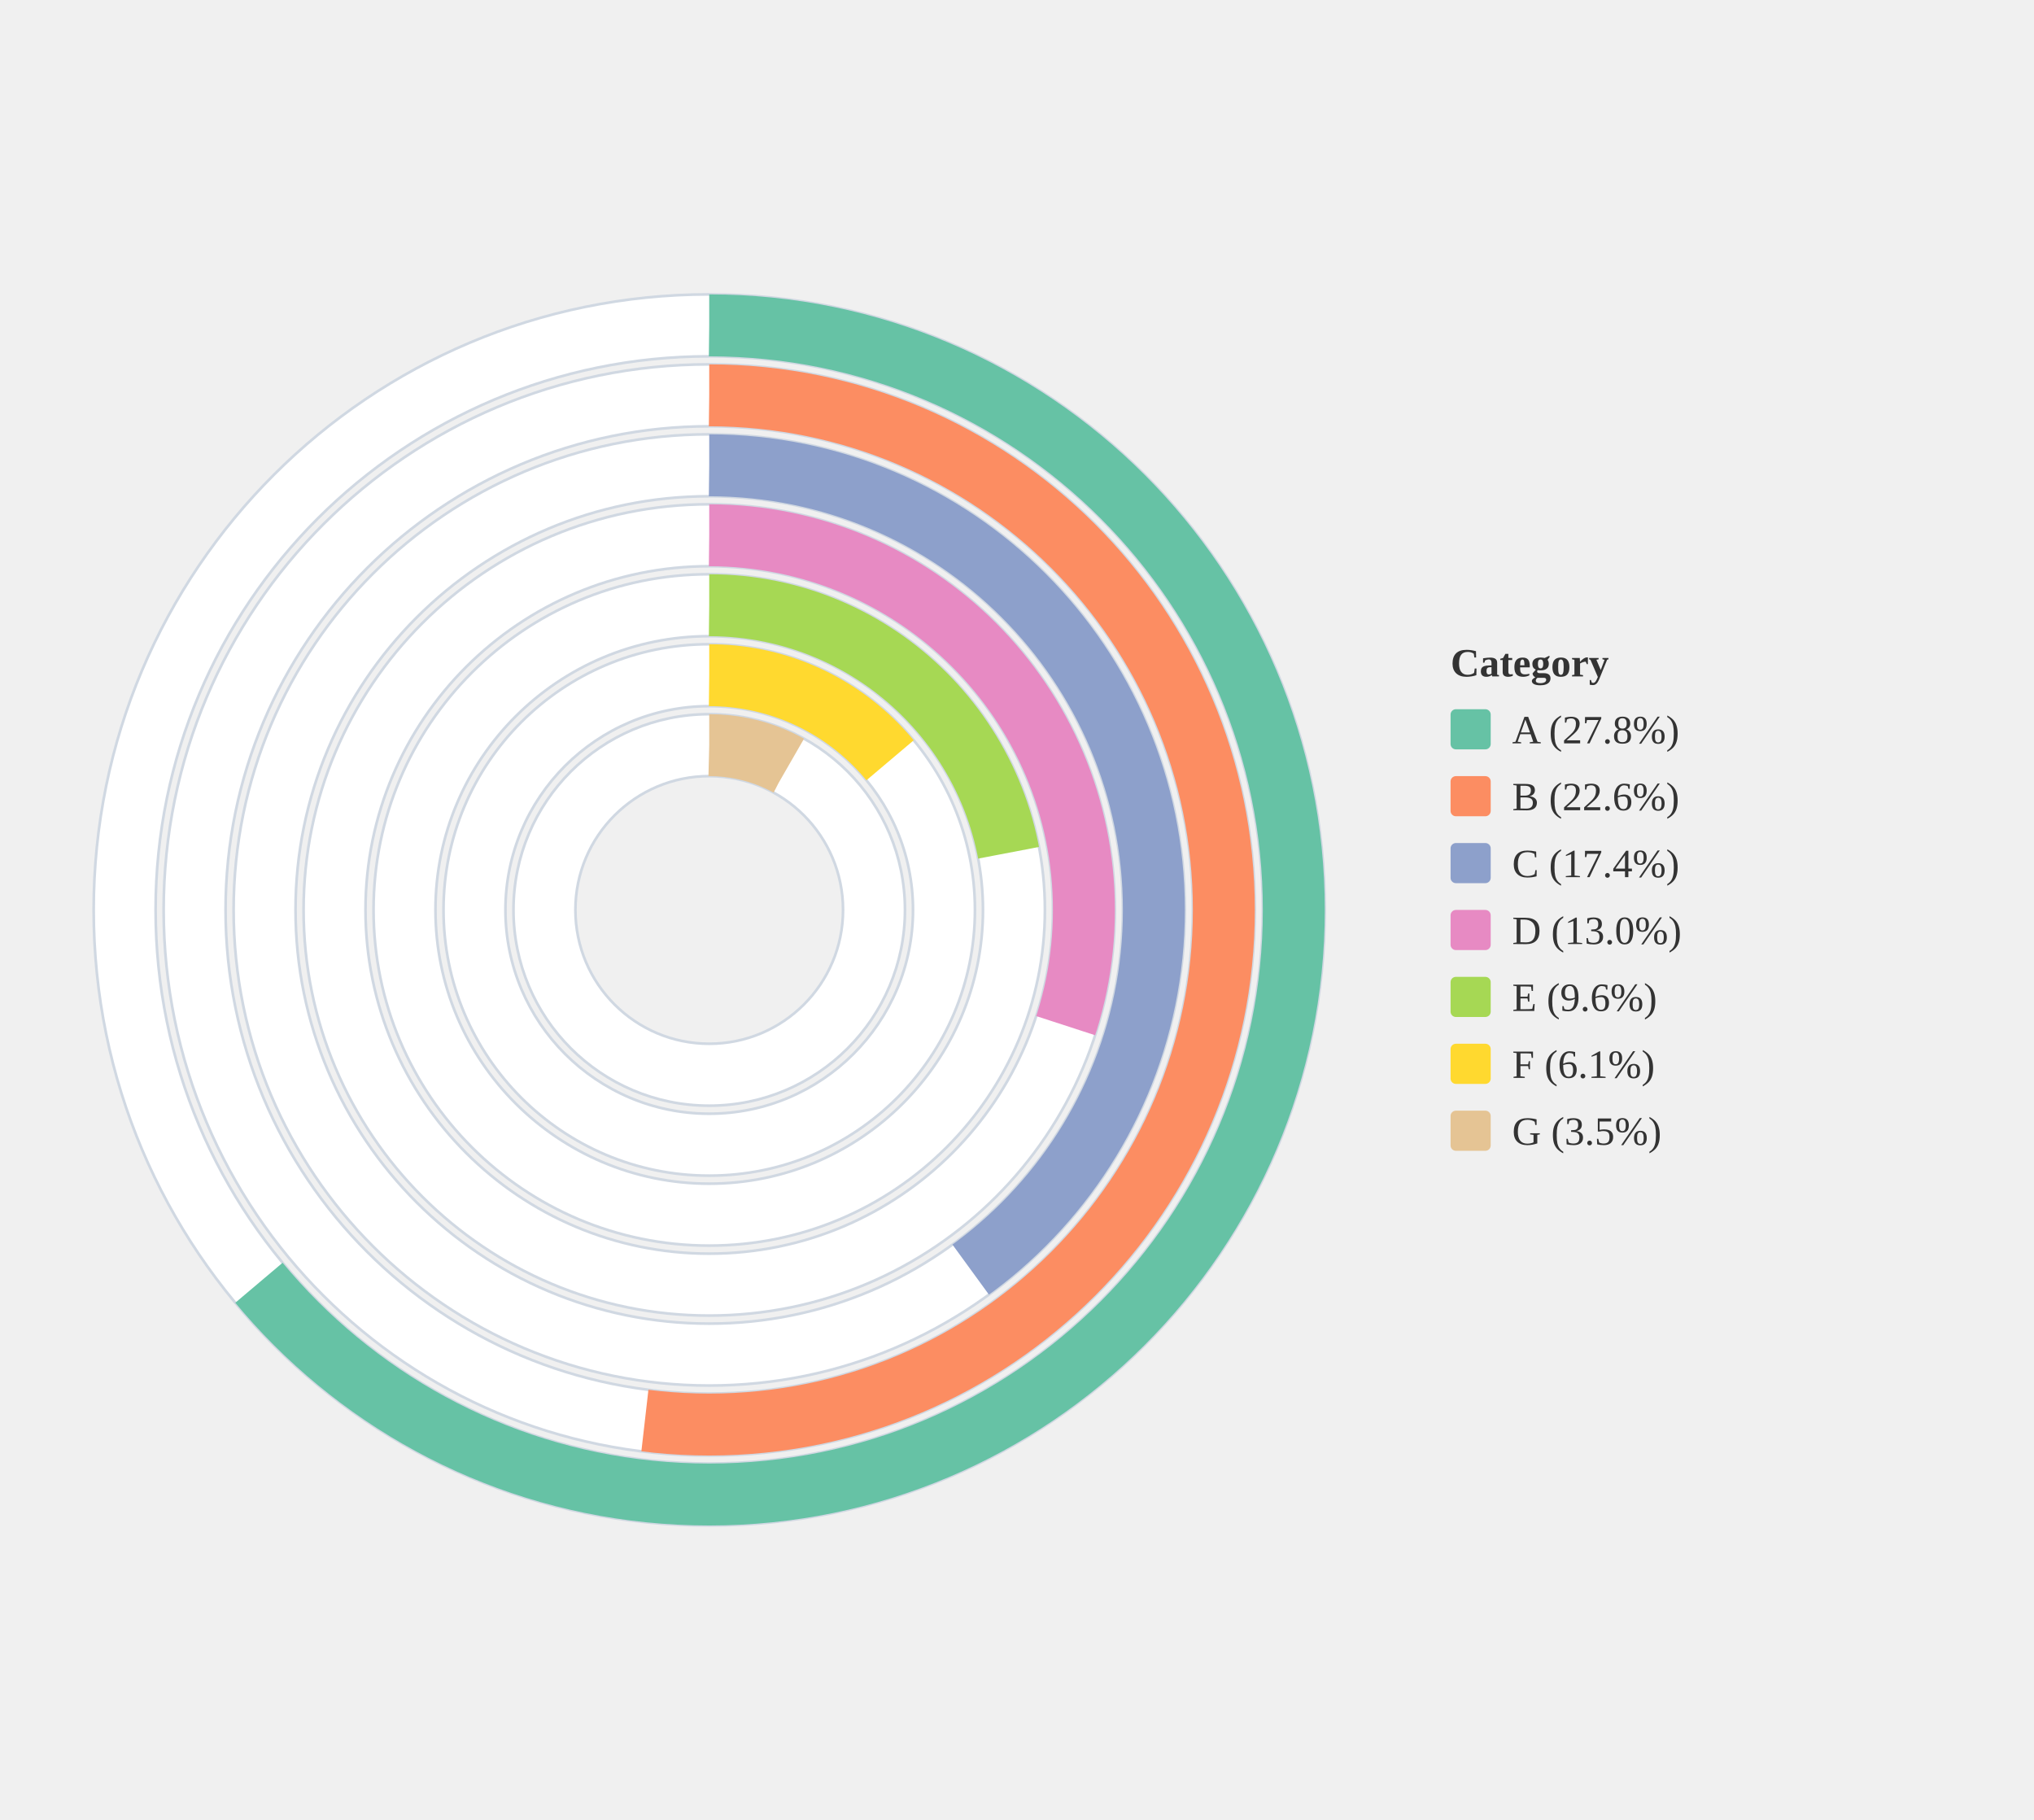
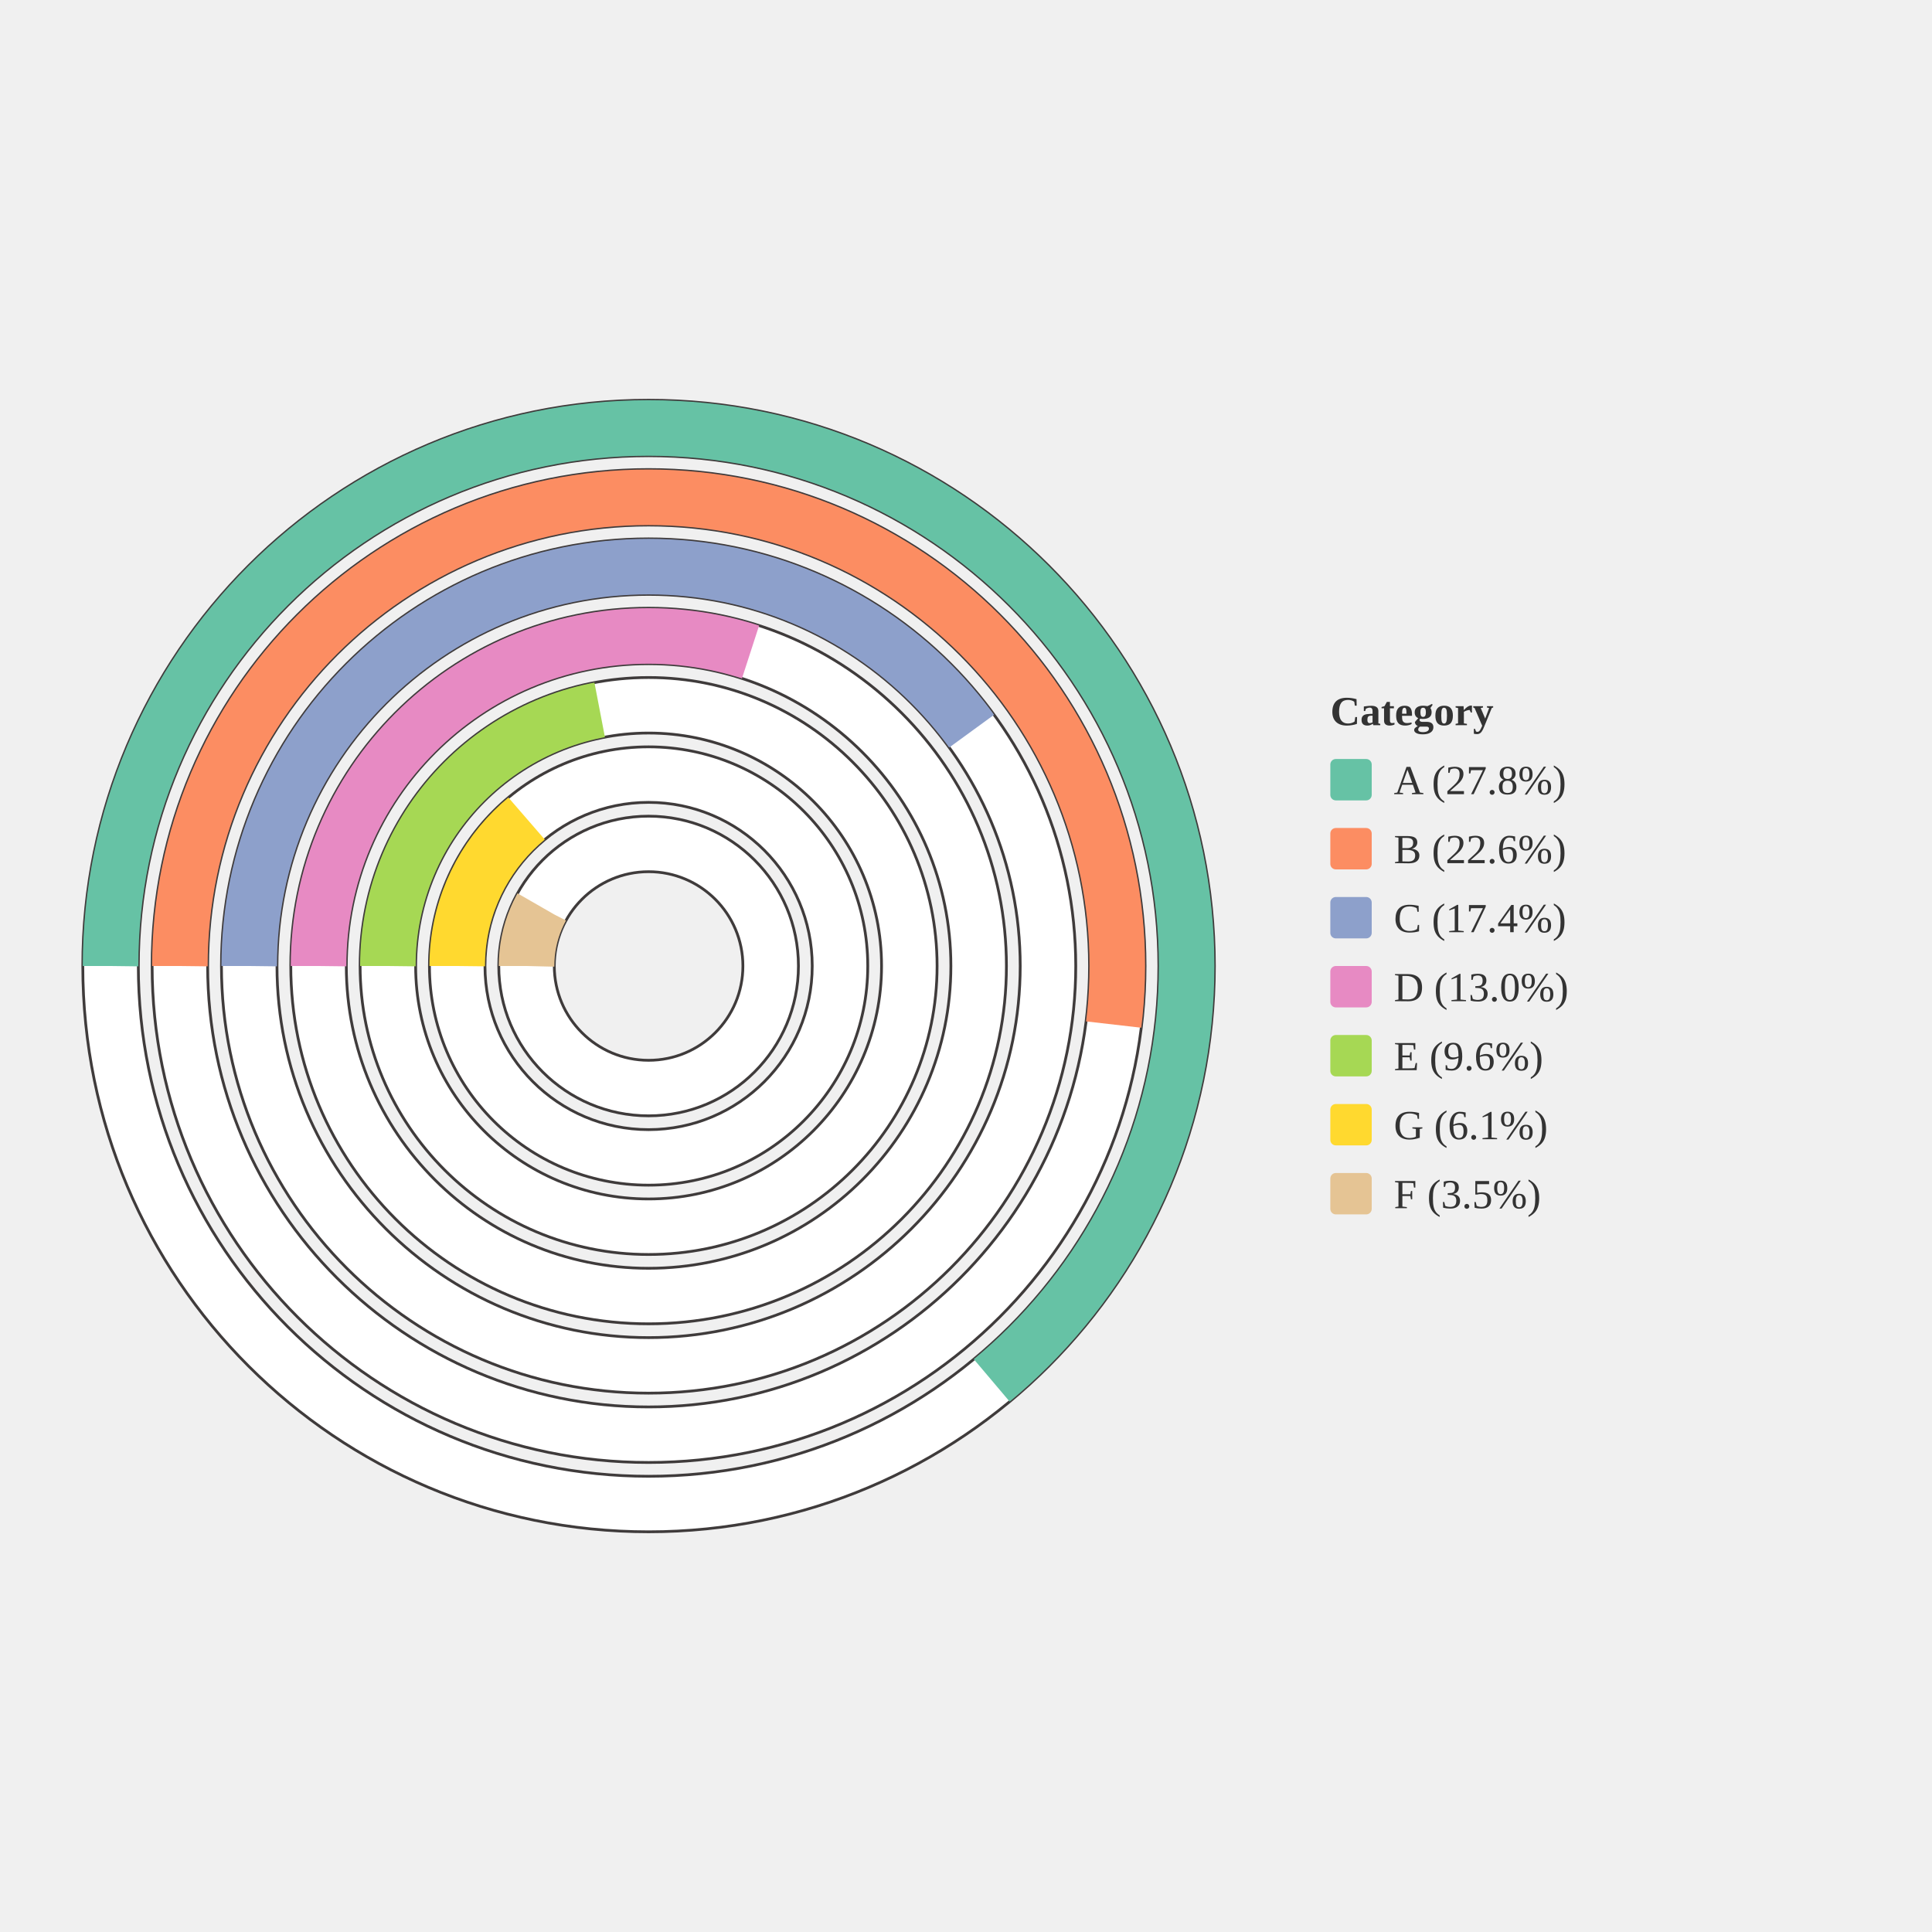
- <svg xmlns="http://www.w3.org/2000/svg" width="760" height="680" viewBox="0 0 760 680" style="background: rgb(255, 255, 255); font-family: &quot;Times New Roman&quot;;">
-   <g transform="translate(265,340)">
+ <svg xmlns="http://www.w3.org/2000/svg" width="700" height="700" viewBox="0 0 700 700" style="background: rgb(255, 255, 255); font-family: &quot;Times New Roman&quot;;">
+   <g transform="translate(235,350)">
    <g class="orbit-tracks">
-       <circle cx="0" cy="0" r="218.429" fill="none" stroke="#ffffff" stroke-width="23.143" />
-       <circle cx="0" cy="0" r="230" fill="none" stroke="#d0d8e2" stroke-width="1" />
-       <circle cx="0" cy="0" r="206.857" fill="none" stroke="#d0d8e2" stroke-width="1" />
-       <circle cx="0" cy="0" r="192.286" fill="none" stroke="#ffffff" stroke-width="23.143" />
-       <circle cx="0" cy="0" r="203.857" fill="none" stroke="#d0d8e2" stroke-width="1" />
-       <circle cx="0" cy="0" r="180.714" fill="none" stroke="#d0d8e2" stroke-width="1" />
-       <circle cx="0" cy="0" r="166.143" fill="none" stroke="#ffffff" stroke-width="23.143" />
-       <circle cx="0" cy="0" r="177.714" fill="none" stroke="#d0d8e2" stroke-width="1" />
-       <circle cx="0" cy="0" r="154.571" fill="none" stroke="#d0d8e2" stroke-width="1" />
-       <circle cx="0" cy="0" r="140" fill="none" stroke="#ffffff" stroke-width="23.143" />
-       <circle cx="0" cy="0" r="151.571" fill="none" stroke="#d0d8e2" stroke-width="1" />
-       <circle cx="0" cy="0" r="128.429" fill="none" stroke="#d0d8e2" stroke-width="1" />
-       <circle cx="0" cy="0" r="113.857" fill="none" stroke="#ffffff" stroke-width="23.143" />
-       <circle cx="0" cy="0" r="125.429" fill="none" stroke="#d0d8e2" stroke-width="1" />
-       <circle cx="0" cy="0" r="102.286" fill="none" stroke="#d0d8e2" stroke-width="1" />
-       <circle cx="0" cy="0" r="87.714" fill="none" stroke="#ffffff" stroke-width="23.143" />
-       <circle cx="0" cy="0" r="99.286" fill="none" stroke="#d0d8e2" stroke-width="1" />
-       <circle cx="0" cy="0" r="76.143" fill="none" stroke="#d0d8e2" stroke-width="1" />
-       <circle cx="0" cy="0" r="61.571" fill="none" stroke="#ffffff" stroke-width="23.143" />
-       <circle cx="0" cy="0" r="73.143" fill="none" stroke="#d0d8e2" stroke-width="1" />
-       <circle cx="0" cy="0" r="50" fill="none" stroke="#d0d8e2" stroke-width="1" />
+       <circle cx="0" cy="0" r="194.94" fill="none" stroke="#ffffff" stroke-width="20.119" />
+       <circle cx="0" cy="0" r="205" fill="none" stroke="#3f3b3b" stroke-width="1" />
+       <circle cx="0" cy="0" r="184.881" fill="none" stroke="#3f3b3b" stroke-width="1" />
+       <circle cx="0" cy="0" r="169.821" fill="none" stroke="#ffffff" stroke-width="20.119" />
+       <circle cx="0" cy="0" r="179.881" fill="none" stroke="#3f3b3b" stroke-width="1" />
+       <circle cx="0" cy="0" r="159.762" fill="none" stroke="#3f3b3b" stroke-width="1" />
+       <circle cx="0" cy="0" r="144.702" fill="none" stroke="#ffffff" stroke-width="20.119" />
+       <circle cx="0" cy="0" r="154.762" fill="none" stroke="#3f3b3b" stroke-width="1" />
+       <circle cx="0" cy="0" r="134.643" fill="none" stroke="#3f3b3b" stroke-width="1" />
+       <circle cx="0" cy="0" r="119.583" fill="none" stroke="#ffffff" stroke-width="20.119" />
+       <circle cx="0" cy="0" r="129.643" fill="none" stroke="#3f3b3b" stroke-width="1" />
+       <circle cx="0" cy="0" r="109.524" fill="none" stroke="#3f3b3b" stroke-width="1" />
+       <circle cx="0" cy="0" r="94.464" fill="none" stroke="#ffffff" stroke-width="20.119" />
+       <circle cx="0" cy="0" r="104.524" fill="none" stroke="#3f3b3b" stroke-width="1" />
+       <circle cx="0" cy="0" r="84.405" fill="none" stroke="#3f3b3b" stroke-width="1" />
+       <circle cx="0" cy="0" r="69.345" fill="none" stroke="#ffffff" stroke-width="20.119" />
+       <circle cx="0" cy="0" r="79.405" fill="none" stroke="#3f3b3b" stroke-width="1" />
+       <circle cx="0" cy="0" r="59.286" fill="none" stroke="#3f3b3b" stroke-width="1" />
+       <circle cx="0" cy="0" r="44.226" fill="none" stroke="#ffffff" stroke-width="20.119" />
+       <circle cx="0" cy="0" r="54.286" fill="none" stroke="#3f3b3b" stroke-width="1" />
+       <circle cx="0" cy="0" r="34.167" fill="none" stroke="#3f3b3b" stroke-width="1" />
    </g>
    <g class="orbit-arcs">
-       <circle cx="0" cy="0" r="218.429" fill="none" stroke="#66c2a5" stroke-width="23.143" stroke-dasharray="878.353 1372.427" stroke-linecap="butt" transform="rotate(-90)" style="cursor: pointer;" />
-       <circle cx="0" cy="0" r="192.286" fill="none" stroke="#fc8d62" stroke-width="23.143" stroke-dasharray="628.247 1208.167" stroke-linecap="butt" transform="rotate(-90)" style="cursor: pointer;" />
-       <circle cx="0" cy="0" r="166.143" fill="none" stroke="#8da0cb" stroke-width="23.143" stroke-dasharray="417.563 1043.906" stroke-linecap="butt" transform="rotate(-90)" style="cursor: pointer;" />
-       <circle cx="0" cy="0" r="140" fill="none" stroke="#e78ac3" stroke-width="23.143" stroke-dasharray="263.894 879.646" stroke-linecap="butt" transform="rotate(-90)" style="cursor: pointer;" />
-       <circle cx="0" cy="0" r="113.857" fill="none" stroke="#a6d854" stroke-width="23.143" stroke-dasharray="157.385 715.386" stroke-linecap="butt" transform="rotate(-90)" style="cursor: pointer;" />
-       <circle cx="0" cy="0" r="87.714" fill="none" stroke="#ffd92f" stroke-width="23.143" stroke-dasharray="77.158 551.125" stroke-linecap="butt" transform="rotate(-90)" style="cursor: pointer;" />
-       <circle cx="0" cy="0" r="61.571" fill="none" stroke="#e5c494" stroke-width="23.143" stroke-dasharray="30.949 386.865" stroke-linecap="butt" transform="rotate(-90)" style="cursor: pointer;" />
+       <circle cx="0" cy="0" r="194.94" fill="none" stroke="#66c2a5" stroke-width="20.119" stroke-dasharray="783.902 1224.847" stroke-linecap="butt" transform="rotate(180)" style="cursor: pointer;" />
+       <circle cx="0" cy="0" r="169.821" fill="none" stroke="#fc8d62" stroke-width="20.119" stroke-dasharray="554.85 1067.02" stroke-linecap="butt" transform="rotate(180)" style="cursor: pointer;" />
+       <circle cx="0" cy="0" r="144.702" fill="none" stroke="#8da0cb" stroke-width="20.119" stroke-dasharray="363.677 909.192" stroke-linecap="butt" transform="rotate(180)" style="cursor: pointer;" />
+       <circle cx="0" cy="0" r="119.583" fill="none" stroke="#e78ac3" stroke-width="20.119" stroke-dasharray="225.409 751.364" stroke-linecap="butt" transform="rotate(180)" style="cursor: pointer;" />
+       <circle cx="0" cy="0" r="94.464" fill="none" stroke="#a6d854" stroke-width="20.119" stroke-dasharray="130.578 593.537" stroke-linecap="butt" transform="rotate(180)" style="cursor: pointer;" />
+       <circle cx="0" cy="0" r="69.345" fill="none" stroke="#ffd92f" stroke-width="20.119" stroke-dasharray="60.999 435.709" stroke-linecap="butt" transform="rotate(180)" style="cursor: pointer;" />
+       <circle cx="0" cy="0" r="44.226" fill="none" stroke="#e5c494" stroke-width="20.119" stroke-dasharray="22.231 277.881" stroke-linecap="butt" transform="rotate(180)" style="cursor: pointer;" />
    </g>
    <g class="orbit-labels" />
  </g>
  <g class="chart-legend">
-     <text x="542" y="247.5" dy="0.35em" font-size="15" font-weight="bold" font-style="normal" fill="#333">Category</text>
-     <rect x="542" y="265" width="15" height="15" rx="2" fill="#66c2a5" />
-     <text x="565" y="272.5" dy="0.35em" font-size="15" font-weight="normal" font-style="normal" fill="#333">A (27.8%)</text>
-     <rect x="542" y="290" width="15" height="15" rx="2" fill="#fc8d62" />
-     <text x="565" y="297.5" dy="0.35em" font-size="15" font-weight="normal" font-style="normal" fill="#333">B (22.6%)</text>
-     <rect x="542" y="315" width="15" height="15" rx="2" fill="#8da0cb" />
-     <text x="565" y="322.5" dy="0.35em" font-size="15" font-weight="normal" font-style="normal" fill="#333">C (17.4%)</text>
-     <rect x="542" y="340" width="15" height="15" rx="2" fill="#e78ac3" />
-     <text x="565" y="347.5" dy="0.35em" font-size="15" font-weight="normal" font-style="normal" fill="#333">D (13.0%)</text>
-     <rect x="542" y="365" width="15" height="15" rx="2" fill="#a6d854" />
-     <text x="565" y="372.5" dy="0.35em" font-size="15" font-weight="normal" font-style="normal" fill="#333">E (9.6%)</text>
-     <rect x="542" y="390" width="15" height="15" rx="2" fill="#ffd92f" />
-     <text x="565" y="397.5" dy="0.35em" font-size="15" font-weight="normal" font-style="normal" fill="#333">F (6.1%)</text>
-     <rect x="542" y="415" width="15" height="15" rx="2" fill="#e5c494" />
-     <text x="565" y="422.5" dy="0.35em" font-size="15" font-weight="normal" font-style="normal" fill="#333">G (3.5%)</text>
+     <text x="482" y="257.5" dy="0.35em" font-size="15" font-weight="bold" font-style="normal" fill="#333">Category</text>
+     <rect x="482" y="275" width="15" height="15" rx="2" fill="#66c2a5" />
+     <text x="505" y="282.5" dy="0.35em" font-size="15" font-weight="normal" font-style="normal" fill="#333">A (27.8%)</text>
+     <rect x="482" y="300" width="15" height="15" rx="2" fill="#fc8d62" />
+     <text x="505" y="307.5" dy="0.35em" font-size="15" font-weight="normal" font-style="normal" fill="#333">B (22.6%)</text>
+     <rect x="482" y="325" width="15" height="15" rx="2" fill="#8da0cb" />
+     <text x="505" y="332.5" dy="0.35em" font-size="15" font-weight="normal" font-style="normal" fill="#333">C (17.4%)</text>
+     <rect x="482" y="350" width="15" height="15" rx="2" fill="#e78ac3" />
+     <text x="505" y="357.5" dy="0.35em" font-size="15" font-weight="normal" font-style="normal" fill="#333">D (13.0%)</text>
+     <rect x="482" y="375" width="15" height="15" rx="2" fill="#a6d854" />
+     <text x="505" y="382.5" dy="0.35em" font-size="15" font-weight="normal" font-style="normal" fill="#333">E (9.6%)</text>
+     <rect x="482" y="400" width="15" height="15" rx="2" fill="#ffd92f" />
+     <text x="505" y="407.5" dy="0.35em" font-size="15" font-weight="normal" font-style="normal" fill="#333">G (6.1%)</text>
+     <rect x="482" y="425" width="15" height="15" rx="2" fill="#e5c494" />
+     <text x="505" y="432.5" dy="0.35em" font-size="15" font-weight="normal" font-style="normal" fill="#333">F (3.5%)</text>
  </g>
</svg>
